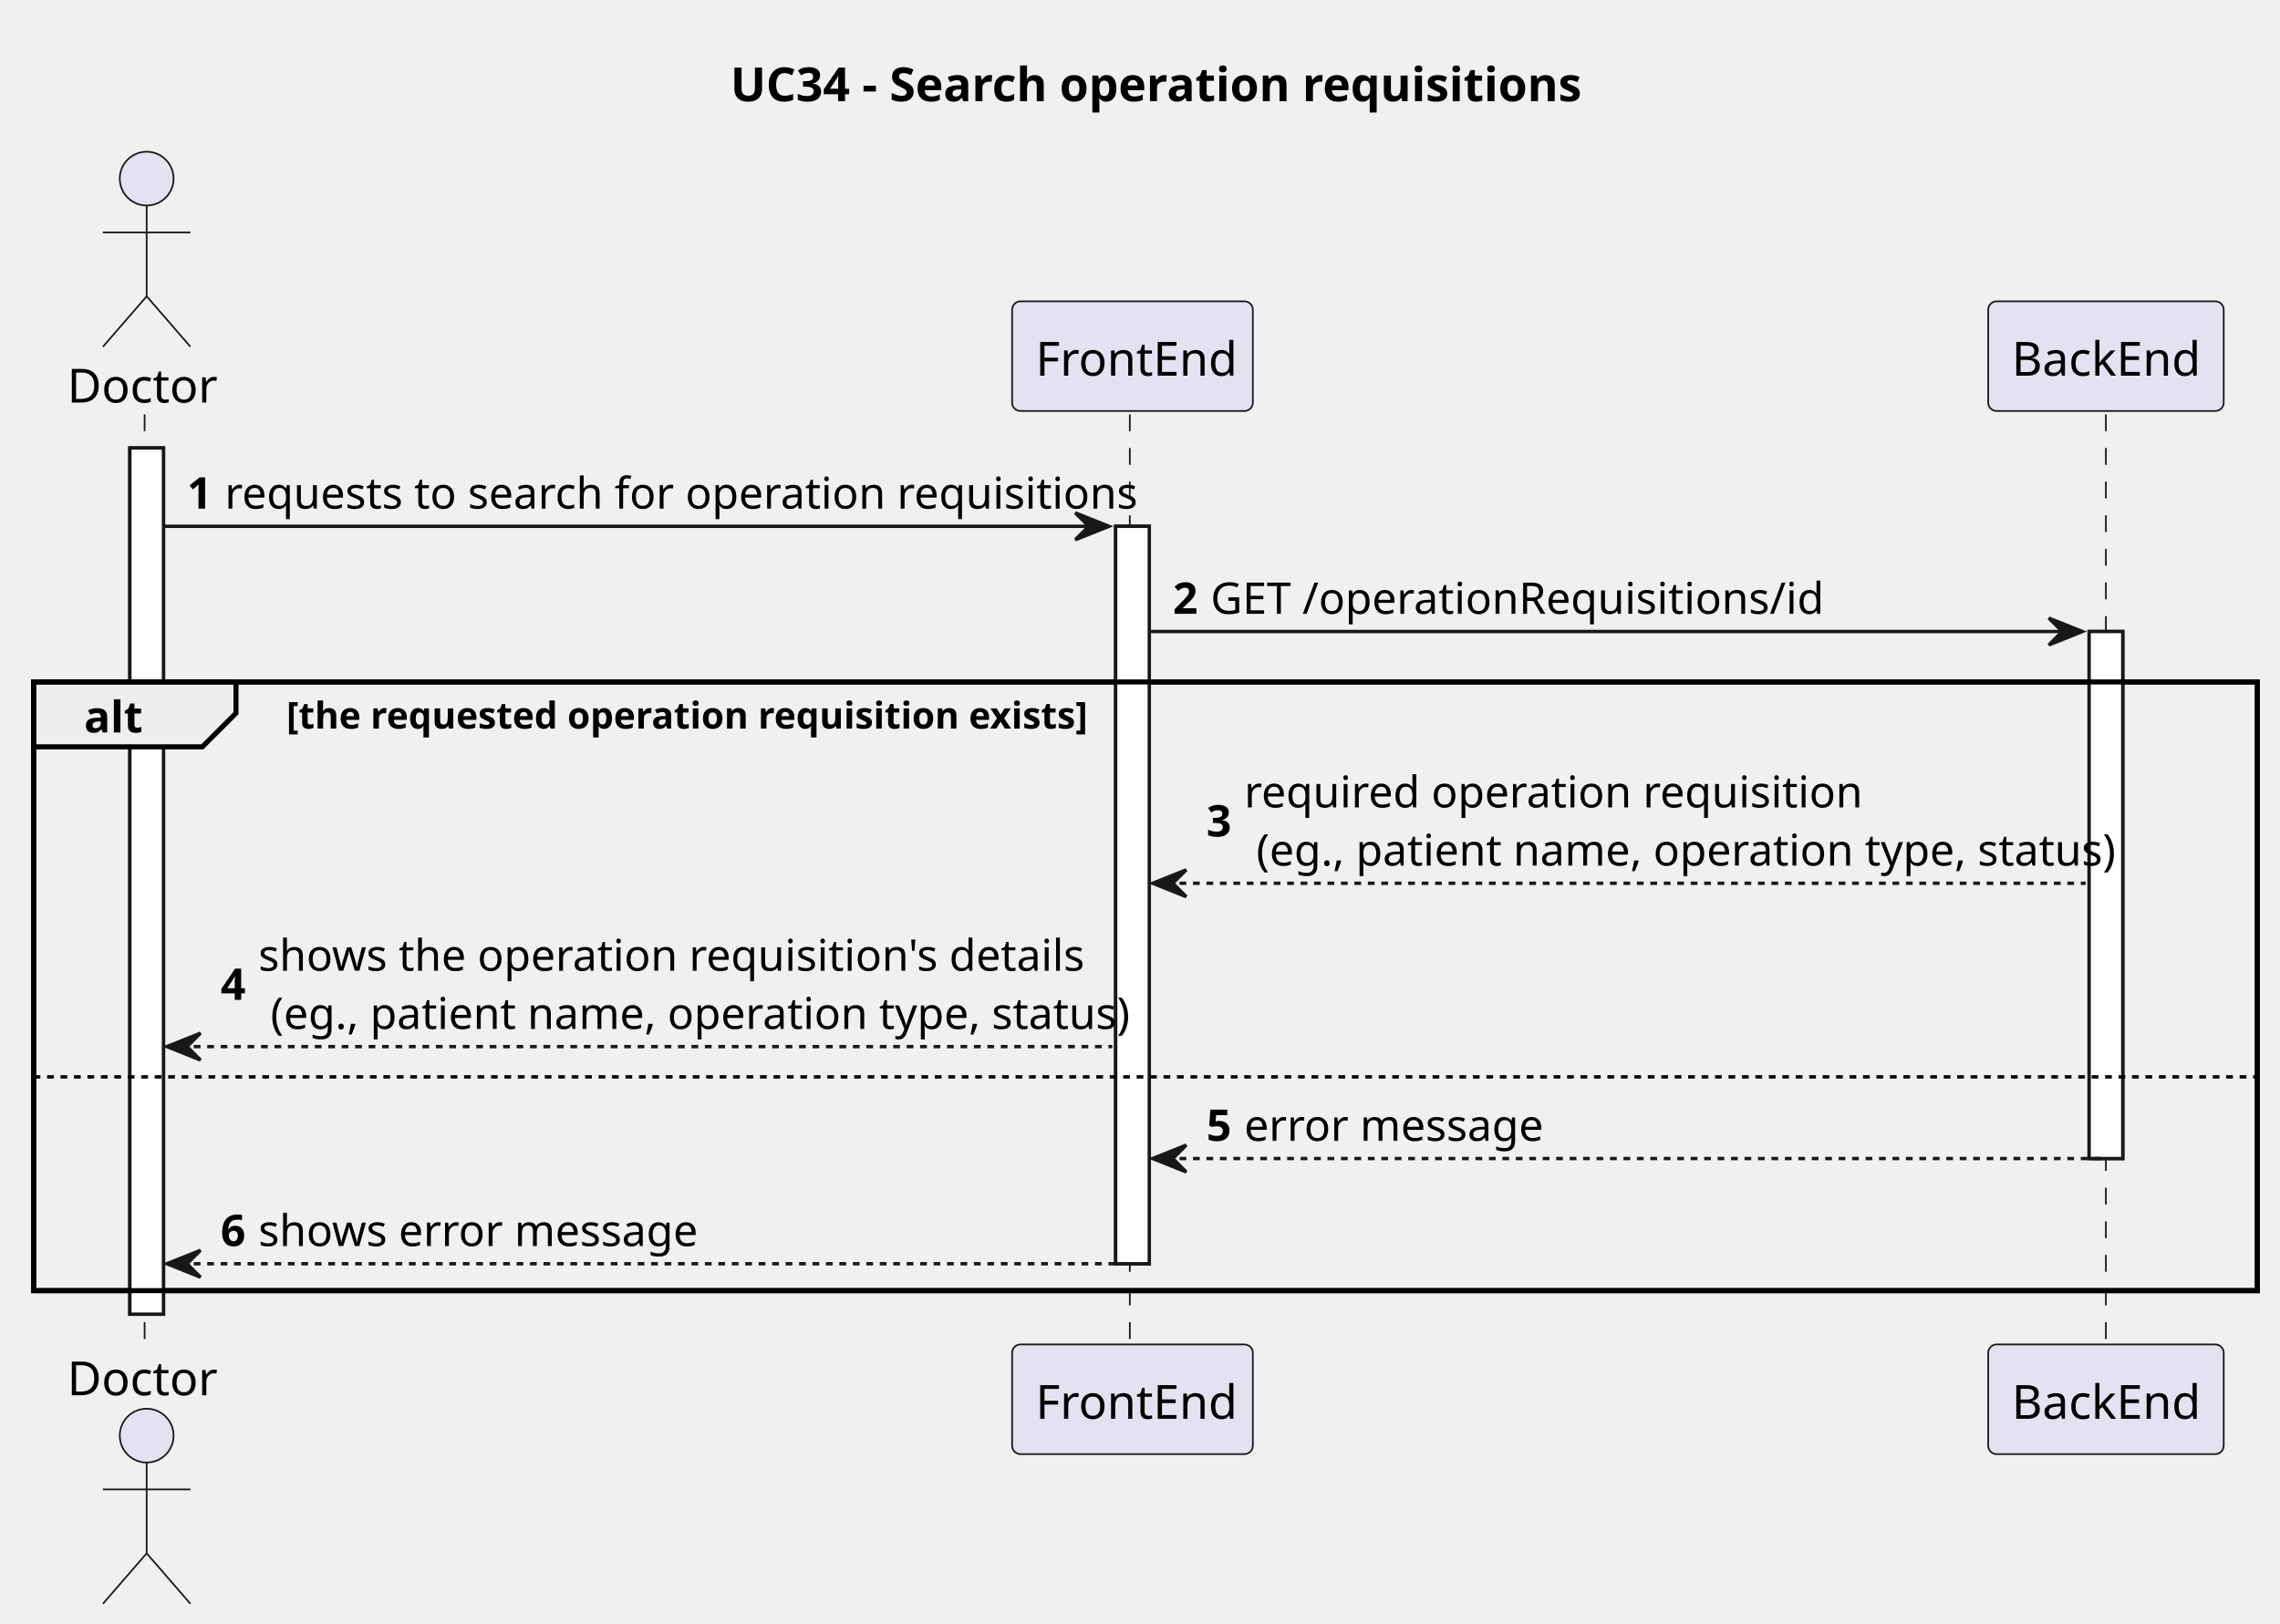
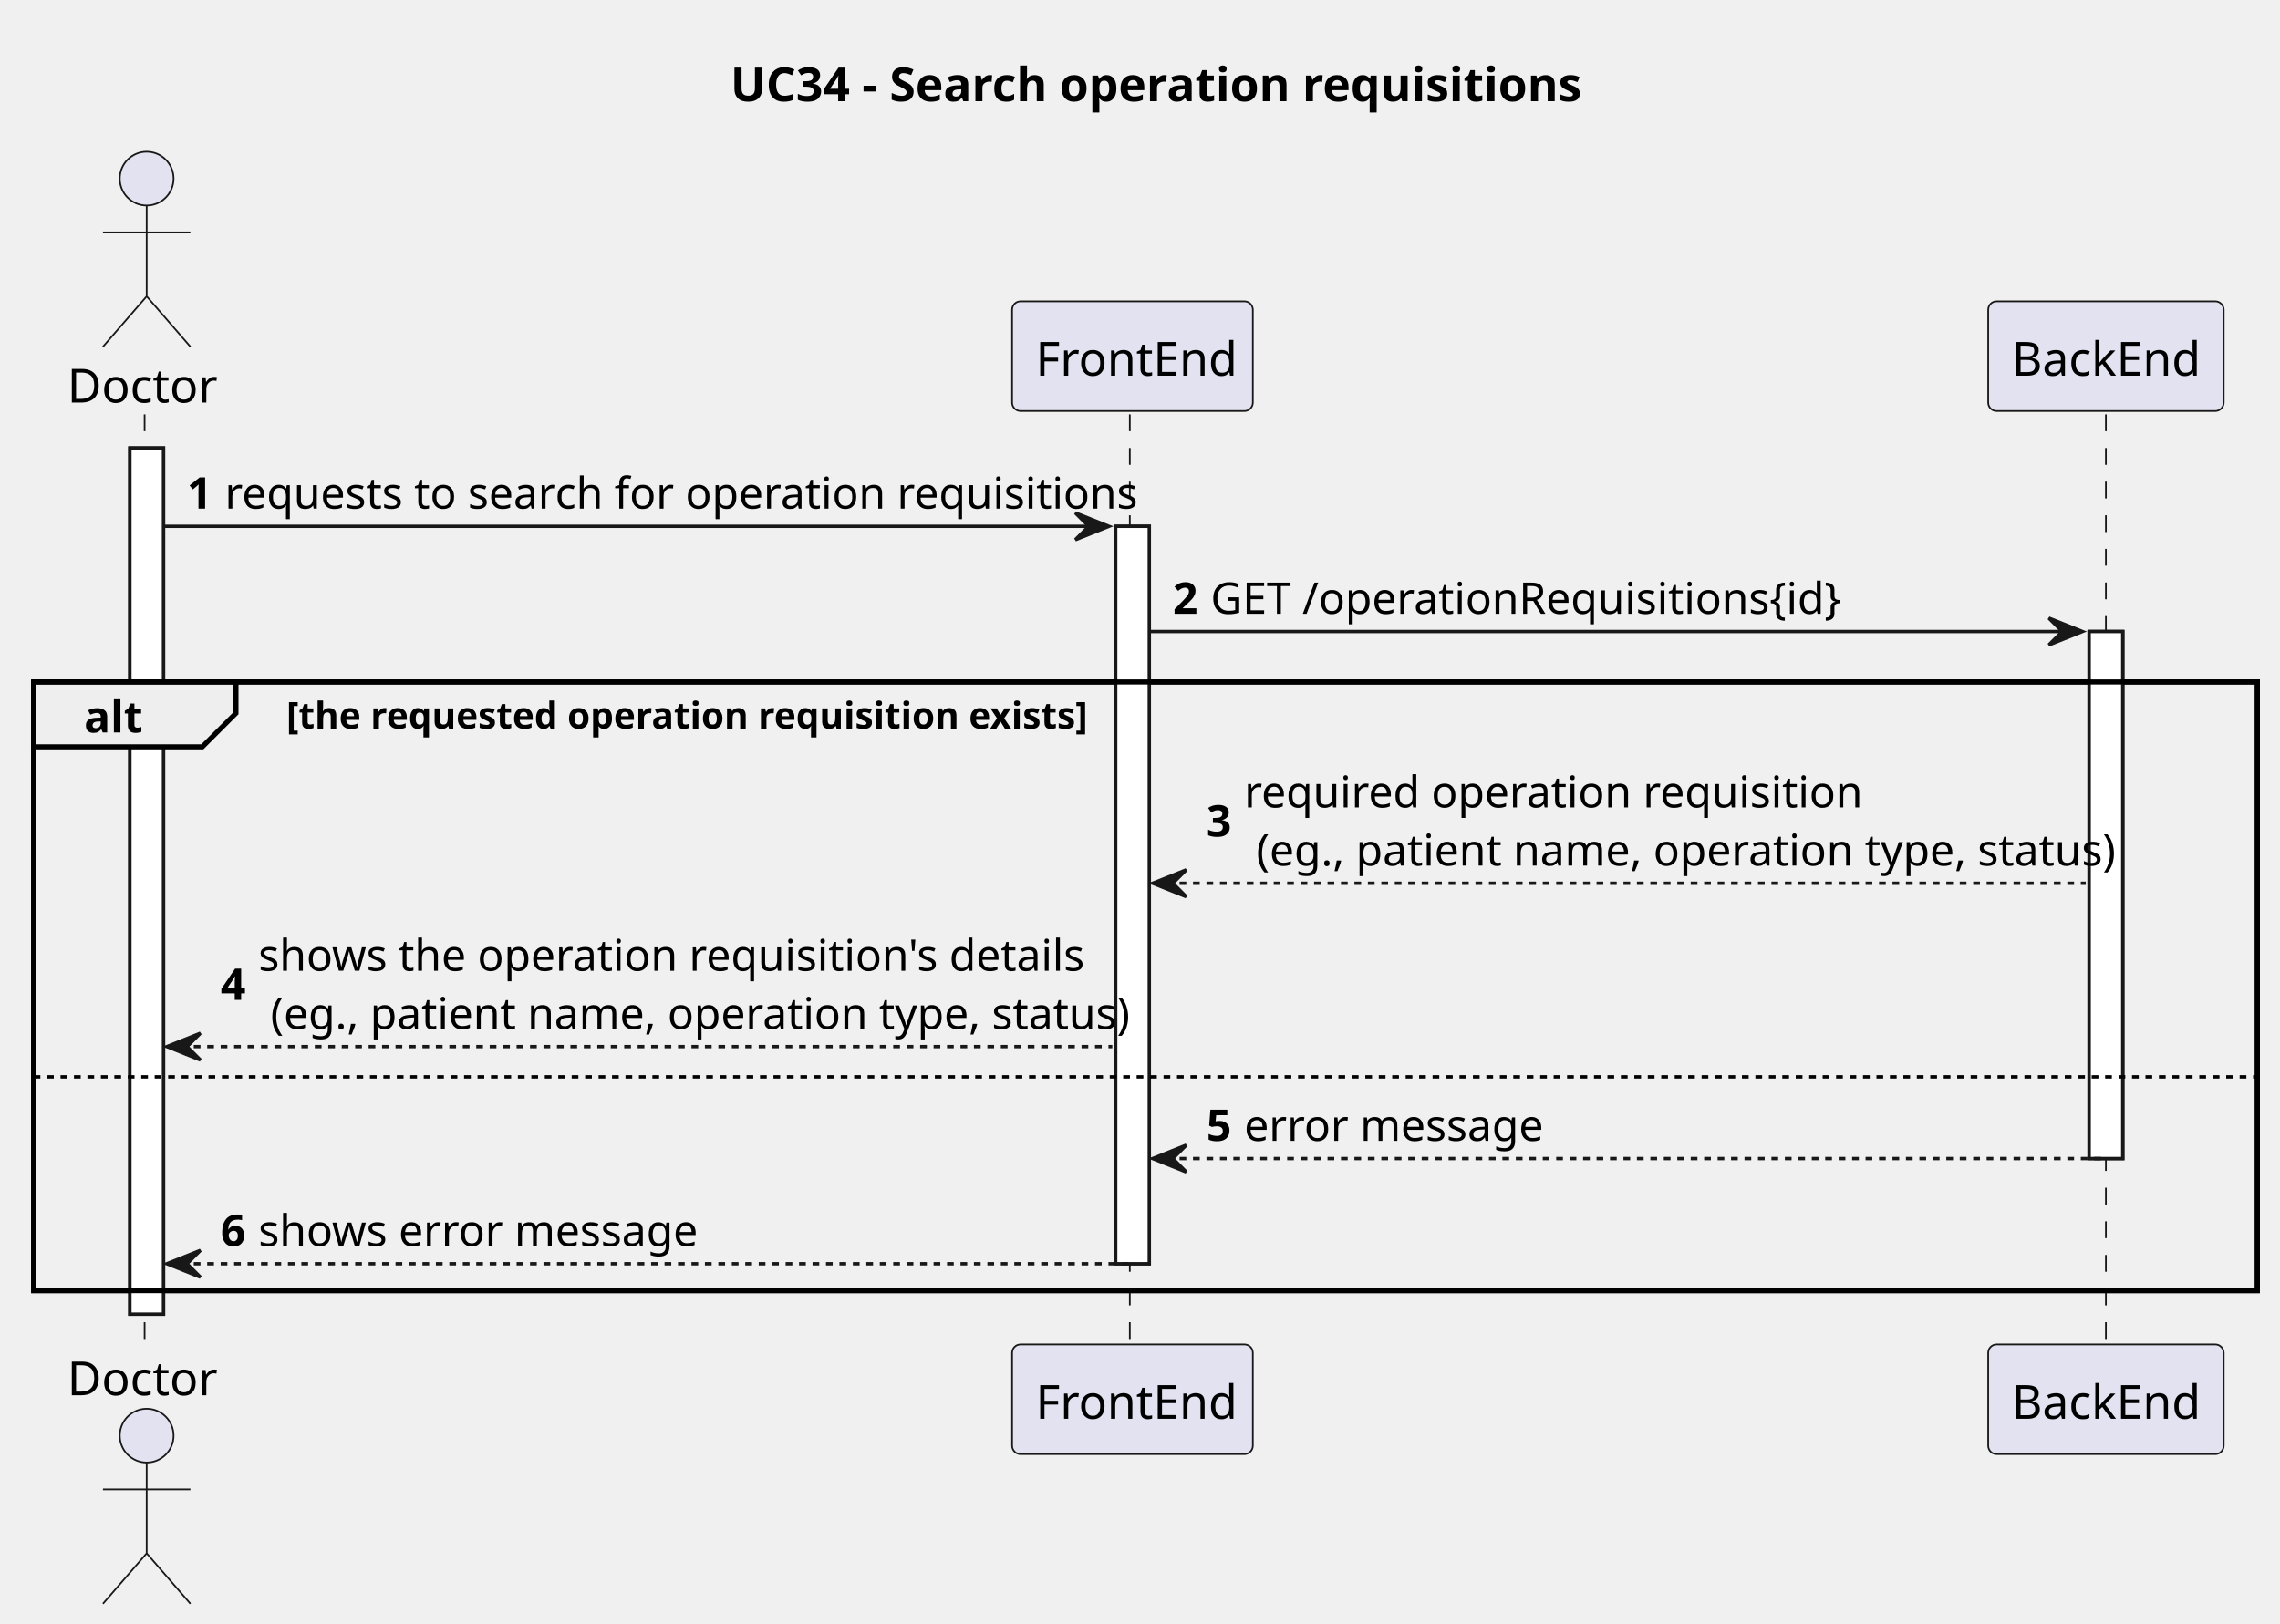
<svg xmlns="http://www.w3.org/2000/svg" contentStyleType="text/css" height="483px" preserveAspectRatio="none" style="width:678px;height:483px;background:#FFFFFF;" version="1.1" viewBox="0 0 678 483" width="678px" zoomAndPan="magnify">
  <defs />
  <g>
    <text fill="#000000" font-family="sans-serif" font-size="14" font-weight="bold" lengthAdjust="spacing" textLength="245.834" x="217.214" y="30.107">UC34 - Search operation requisitions</text>
    <rect fill="#FFFFFF" height="257.619" style="stroke:#181818;stroke-width:1.0;" width="10" x="38.617" y="133.242" />
    <rect fill="#FFFFFF" height="219.328" style="stroke:#181818;stroke-width:1.0;" width="10" x="331.763" y="156.533" />
    <rect fill="#FFFFFF" height="156.746" style="stroke:#181818;stroke-width:1.0;" width="10" x="621.245" y="187.824" />
    <rect fill="none" height="181.037" style="stroke:#000000;stroke-width:1.5;" width="661.262" x="10" y="202.824" />
    <line style="stroke:#181818;stroke-width:0.5;stroke-dasharray:5.0,5.0;" x1="43" x2="43" y1="123.242" y2="400.861" />
    <line style="stroke:#181818;stroke-width:0.5;stroke-dasharray:5.0,5.0;" x1="335.97" x2="335.97" y1="123.242" y2="400.861" />
    <line style="stroke:#181818;stroke-width:0.5;stroke-dasharray:5.0,5.0;" x1="626.227" x2="626.227" y1="123.242" y2="400.861" />
    <text fill="#000000" font-family="sans-serif" font-size="14" lengthAdjust="spacing" textLength="41.234" x="20" y="119.728">Doctor</text>
    <ellipse cx="43.617" cy="53.121" fill="#E2E2F0" rx="8" ry="8" style="stroke:#181818;stroke-width:0.5;" />
    <path d="M43.617,61.121 L43.617,88.121 M30.617,69.121 L56.617,69.121 M43.617,88.121 L30.617,103.121 M43.617,88.121 L56.617,103.121 " fill="none" style="stroke:#181818;stroke-width:0.5;" />
    <text fill="#000000" font-family="sans-serif" font-size="14" lengthAdjust="spacing" textLength="41.234" x="20" y="414.969">Doctor</text>
    <ellipse cx="43.617" cy="426.982" fill="#E2E2F0" rx="8" ry="8" style="stroke:#181818;stroke-width:0.5;" />
    <path d="M43.617,434.982 L43.617,461.982 M30.617,442.982 L56.617,442.982 M43.617,461.982 L30.617,476.982 M43.617,461.982 L56.617,476.982 " fill="none" style="stroke:#181818;stroke-width:0.5;" />
    <rect fill="#E2E2F0" height="32.621" rx="2.5" ry="2.5" style="stroke:#181818;stroke-width:0.5;" width="71.586" x="300.97" y="89.621" />
    <text fill="#000000" font-family="sans-serif" font-size="14" lengthAdjust="spacing" textLength="57.586" x="307.97" y="111.728">FrontEnd</text>
    <rect fill="#E2E2F0" height="32.621" rx="2.5" ry="2.5" style="stroke:#181818;stroke-width:0.5;" width="71.586" x="300.97" y="399.861" />
    <text fill="#000000" font-family="sans-serif" font-size="14" lengthAdjust="spacing" textLength="57.586" x="307.97" y="421.969">FrontEnd</text>
    <rect fill="#E2E2F0" height="32.621" rx="2.5" ry="2.5" style="stroke:#181818;stroke-width:0.5;" width="70.034" x="591.227" y="89.621" />
    <text fill="#000000" font-family="sans-serif" font-size="14" lengthAdjust="spacing" textLength="56.034" x="598.227" y="111.728">BackEnd</text>
    <rect fill="#E2E2F0" height="32.621" rx="2.5" ry="2.5" style="stroke:#181818;stroke-width:0.5;" width="70.034" x="591.227" y="399.861" />
    <text fill="#000000" font-family="sans-serif" font-size="14" lengthAdjust="spacing" textLength="56.034" x="598.227" y="421.969">BackEnd</text>
    <rect fill="#FFFFFF" height="257.619" style="stroke:#181818;stroke-width:1.0;" width="10" x="38.617" y="133.242" />
    <rect fill="#FFFFFF" height="219.328" style="stroke:#181818;stroke-width:1.0;" width="10" x="331.763" y="156.533" />
    <rect fill="#FFFFFF" height="156.746" style="stroke:#181818;stroke-width:1.0;" width="10" x="621.245" y="187.824" />
    <polygon fill="#181818" points="319.763,152.533,329.763,156.533,319.763,160.533,323.763,156.533" style="stroke:#181818;stroke-width:1.0;" />
    <line style="stroke:#181818;stroke-width:1.0;" x1="48.617" x2="325.763" y1="156.533" y2="156.533" />
    <text fill="#000000" font-family="sans-serif" font-size="13" font-weight="bold" lengthAdjust="spacing" textLength="7.23" x="55.617" y="151.27">1</text>
    <text fill="#000000" font-family="sans-serif" font-size="13" lengthAdjust="spacing" textLength="252.916" x="66.847" y="151.27">requests to search for operation requisitions</text>
    <polygon fill="#181818" points="609.245,183.824,619.245,187.824,609.245,191.824,613.245,187.824" style="stroke:#181818;stroke-width:1.0;" />
    <line style="stroke:#181818;stroke-width:1.0;" x1="341.763" x2="615.245" y1="187.824" y2="187.824" />
    <text fill="#000000" font-family="sans-serif" font-size="13" font-weight="bold" lengthAdjust="spacing" textLength="7.23" x="348.763" y="182.561">2</text>
-     <text fill="#000000" font-family="sans-serif" font-size="13" lengthAdjust="spacing" textLength="172.701" x="359.993" y="182.561">GET /operationRequisitions/id</text>
+     <text fill="#000000" font-family="sans-serif" font-size="13" lengthAdjust="spacing" textLength="177.773" x="359.993" y="182.561">GET /operationRequisitions{id}</text>
    <path d="M10,202.824 L70.171,202.824 L70.171,212.115 L60.171,222.115 L10,222.115 L10,202.824 " fill="#EEEEEE" style="stroke:#000000;stroke-width:1.5;" />
    <rect fill="none" height="181.037" style="stroke:#000000;stroke-width:1.5;" width="661.262" x="10" y="202.824" />
    <text fill="#000000" font-family="sans-serif" font-size="13" font-weight="bold" lengthAdjust="spacing" textLength="15.171" x="25" y="217.852">alt</text>
    <text fill="#000000" font-family="sans-serif" font-size="11" font-weight="bold" lengthAdjust="spacing" textLength="226.15" x="85.171" y="216.694">[the requested operation requisition exists]</text>
    <polygon fill="#181818" points="352.763,258.697,342.763,262.697,352.763,266.697,348.763,262.697" style="stroke:#181818;stroke-width:1.0;" />
    <line style="stroke:#181818;stroke-width:1.0;stroke-dasharray:2.0,2.0;" x1="346.763" x2="620.245" y1="262.697" y2="262.697" />
    <text fill="#000000" font-family="sans-serif" font-size="13" font-weight="bold" lengthAdjust="spacing" textLength="7.23" x="358.763" y="248.789">3</text>
    <text fill="#000000" font-family="sans-serif" font-size="13" lengthAdjust="spacing" textLength="168.384" x="369.993" y="240.144">required operation requisition</text>
    <text fill="#000000" font-family="sans-serif" font-size="13" lengthAdjust="spacing" textLength="240.64" x="373.605" y="257.435">(eg., patient name, operation type, status)</text>
    <polygon fill="#181818" points="59.617,307.279,49.617,311.279,59.617,315.279,55.617,311.279" style="stroke:#181818;stroke-width:1.0;" />
    <line style="stroke:#181818;stroke-width:1.0;stroke-dasharray:2.0,2.0;" x1="53.617" x2="330.763" y1="311.279" y2="311.279" />
    <text fill="#000000" font-family="sans-serif" font-size="13" font-weight="bold" lengthAdjust="spacing" textLength="7.23" x="65.617" y="297.371">4</text>
    <text fill="#000000" font-family="sans-serif" font-size="13" lengthAdjust="spacing" textLength="229.392" x="76.847" y="288.726">shows the operation requisition's details</text>
    <text fill="#000000" font-family="sans-serif" font-size="13" lengthAdjust="spacing" textLength="240.64" x="80.459" y="306.017">(eg., patient name, operation type, status)</text>
    <line style="stroke:#000000;stroke-width:1.0;stroke-dasharray:2.0,2.0;" x1="10" x2="671.262" y1="320.279" y2="320.279" />
    <polygon fill="#181818" points="352.763,340.57,342.763,344.57,352.763,348.57,348.763,344.57" style="stroke:#181818;stroke-width:1.0;" />
    <line style="stroke:#181818;stroke-width:1.0;stroke-dasharray:2.0,2.0;" x1="346.763" x2="625.245" y1="344.57" y2="344.57" />
    <text fill="#000000" font-family="sans-serif" font-size="13" font-weight="bold" lengthAdjust="spacing" textLength="7.23" x="358.763" y="339.308">5</text>
    <text fill="#000000" font-family="sans-serif" font-size="13" lengthAdjust="spacing" textLength="83.808" x="369.993" y="339.308">error message</text>
    <polygon fill="#181818" points="59.617,371.861,49.617,375.861,59.617,379.861,55.617,375.861" style="stroke:#181818;stroke-width:1.0;" />
    <line style="stroke:#181818;stroke-width:1.0;stroke-dasharray:2.0,2.0;" x1="53.617" x2="335.763" y1="375.861" y2="375.861" />
    <text fill="#000000" font-family="sans-serif" font-size="13" font-weight="bold" lengthAdjust="spacing" textLength="7.23" x="65.617" y="370.599">6</text>
    <text fill="#000000" font-family="sans-serif" font-size="13" lengthAdjust="spacing" textLength="124.268" x="76.847" y="370.599">shows error message</text>
  </g>
</svg>
